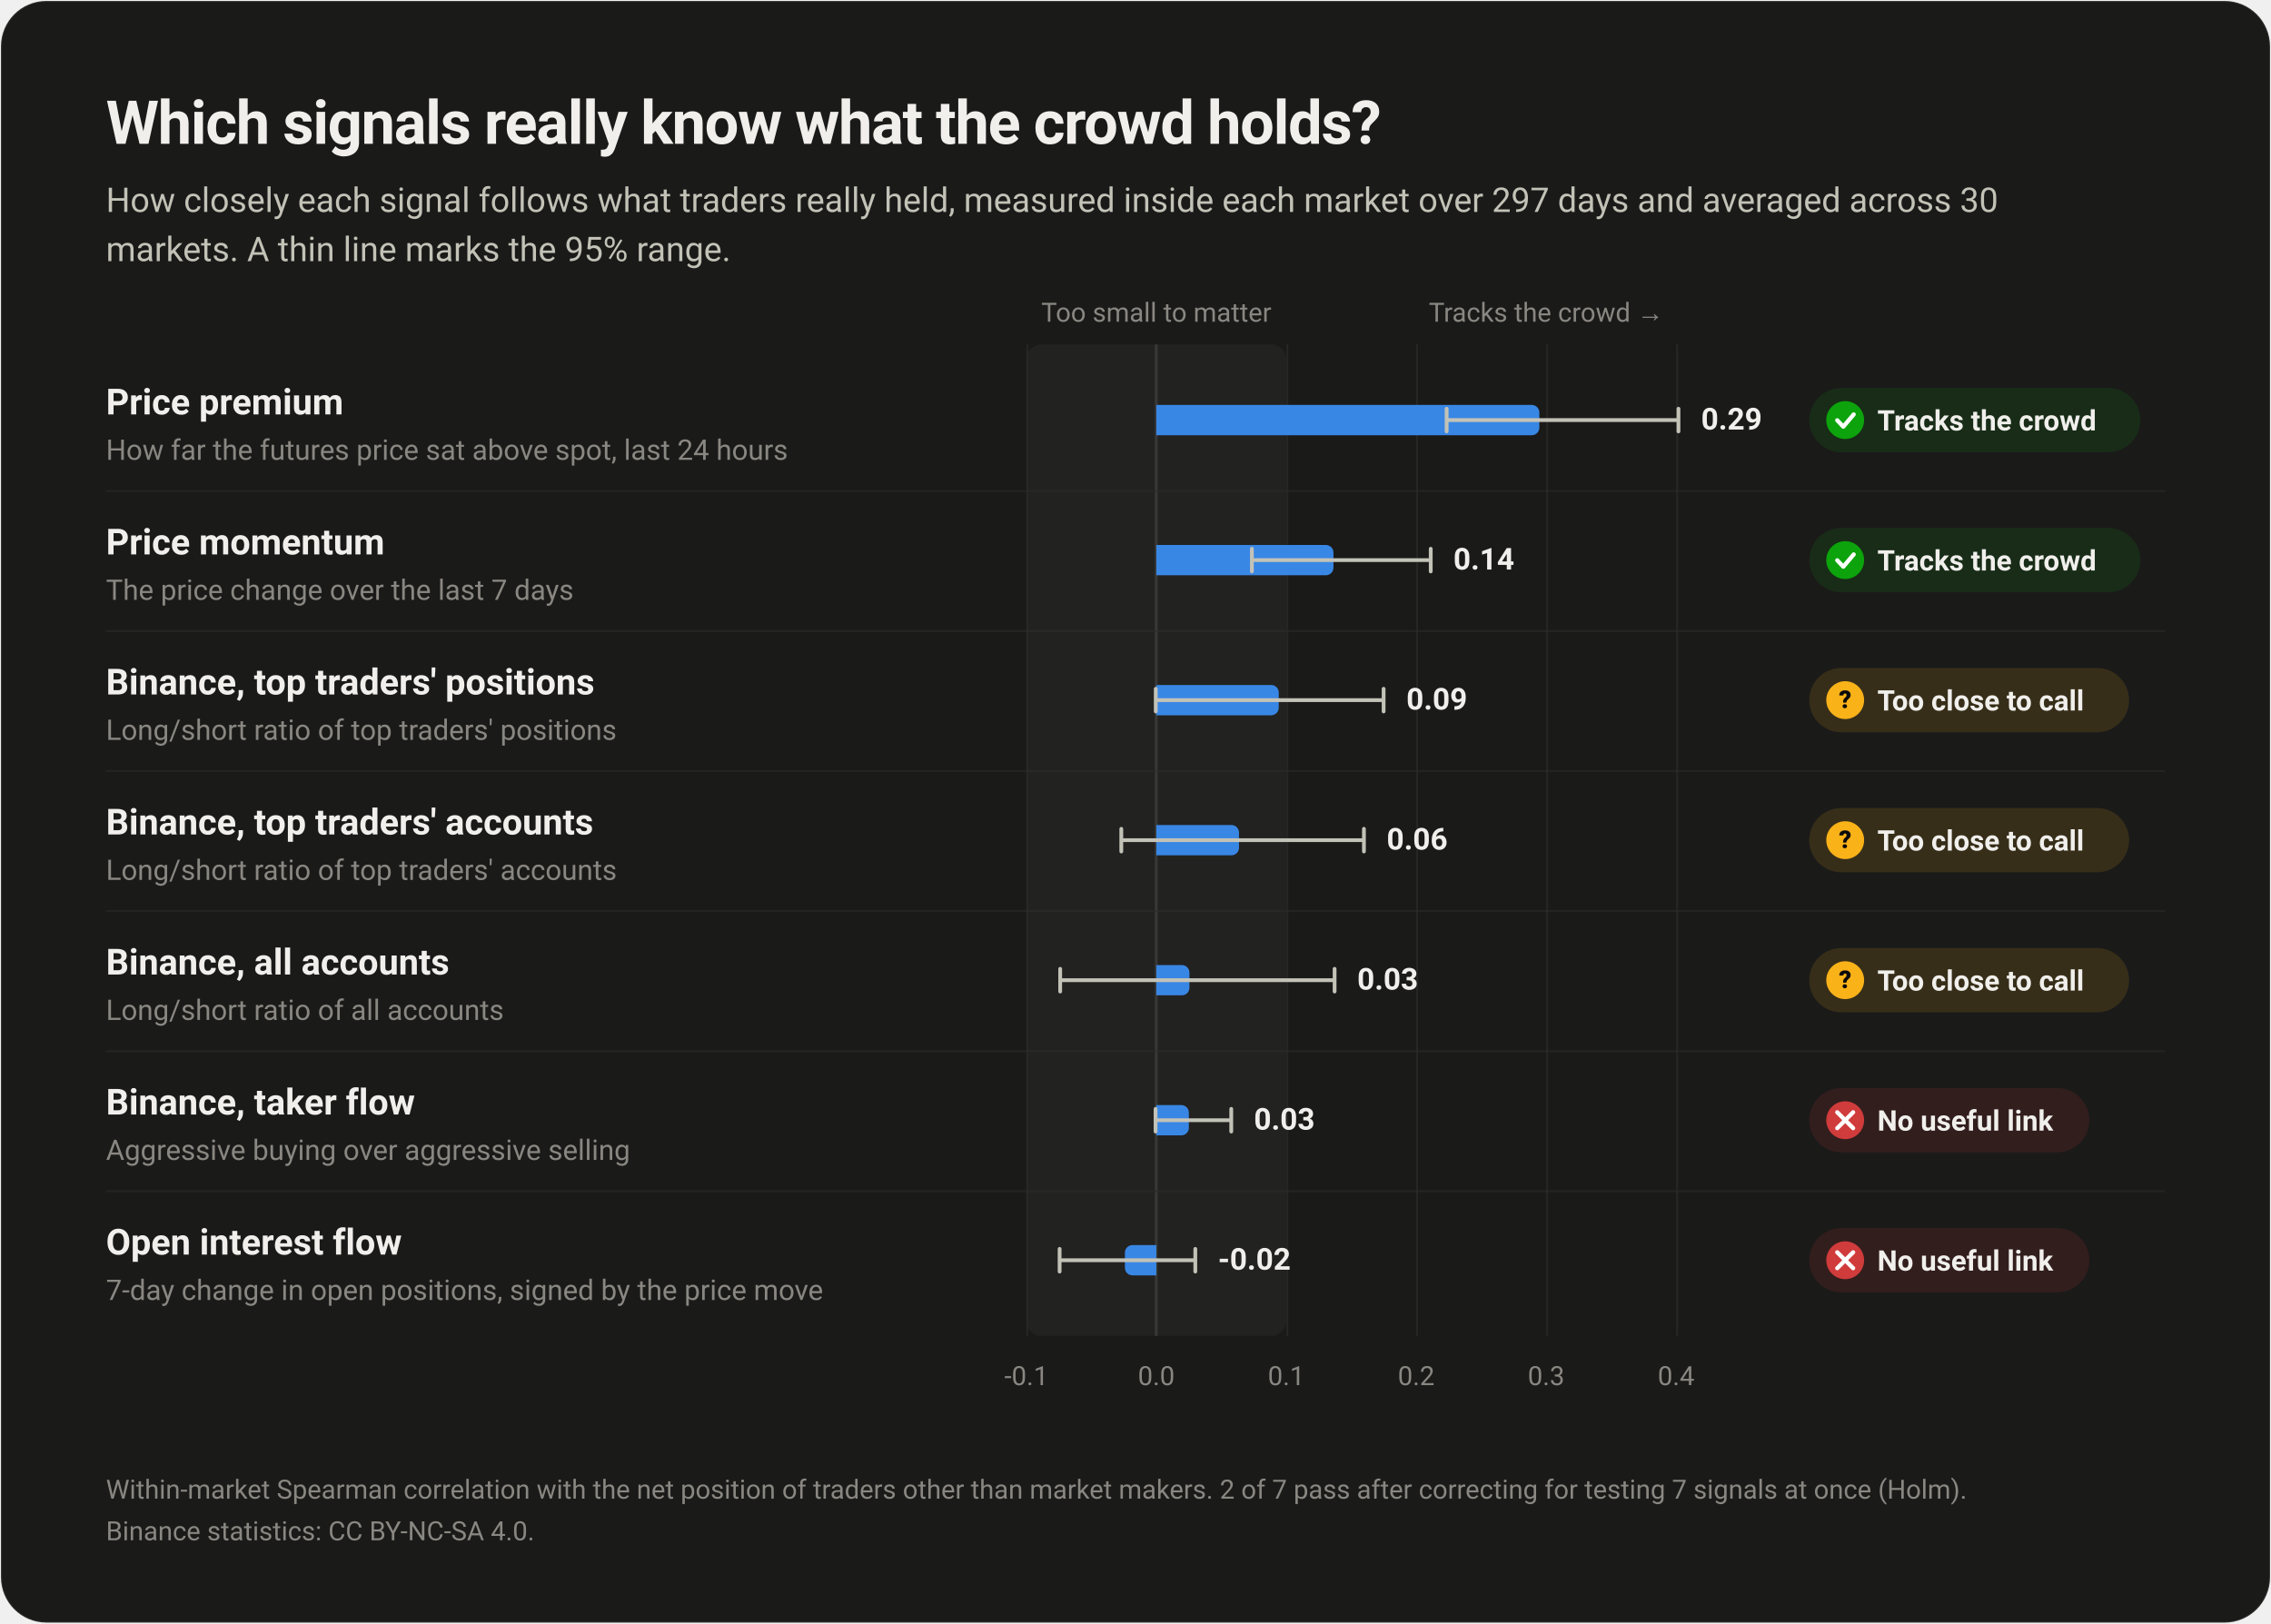
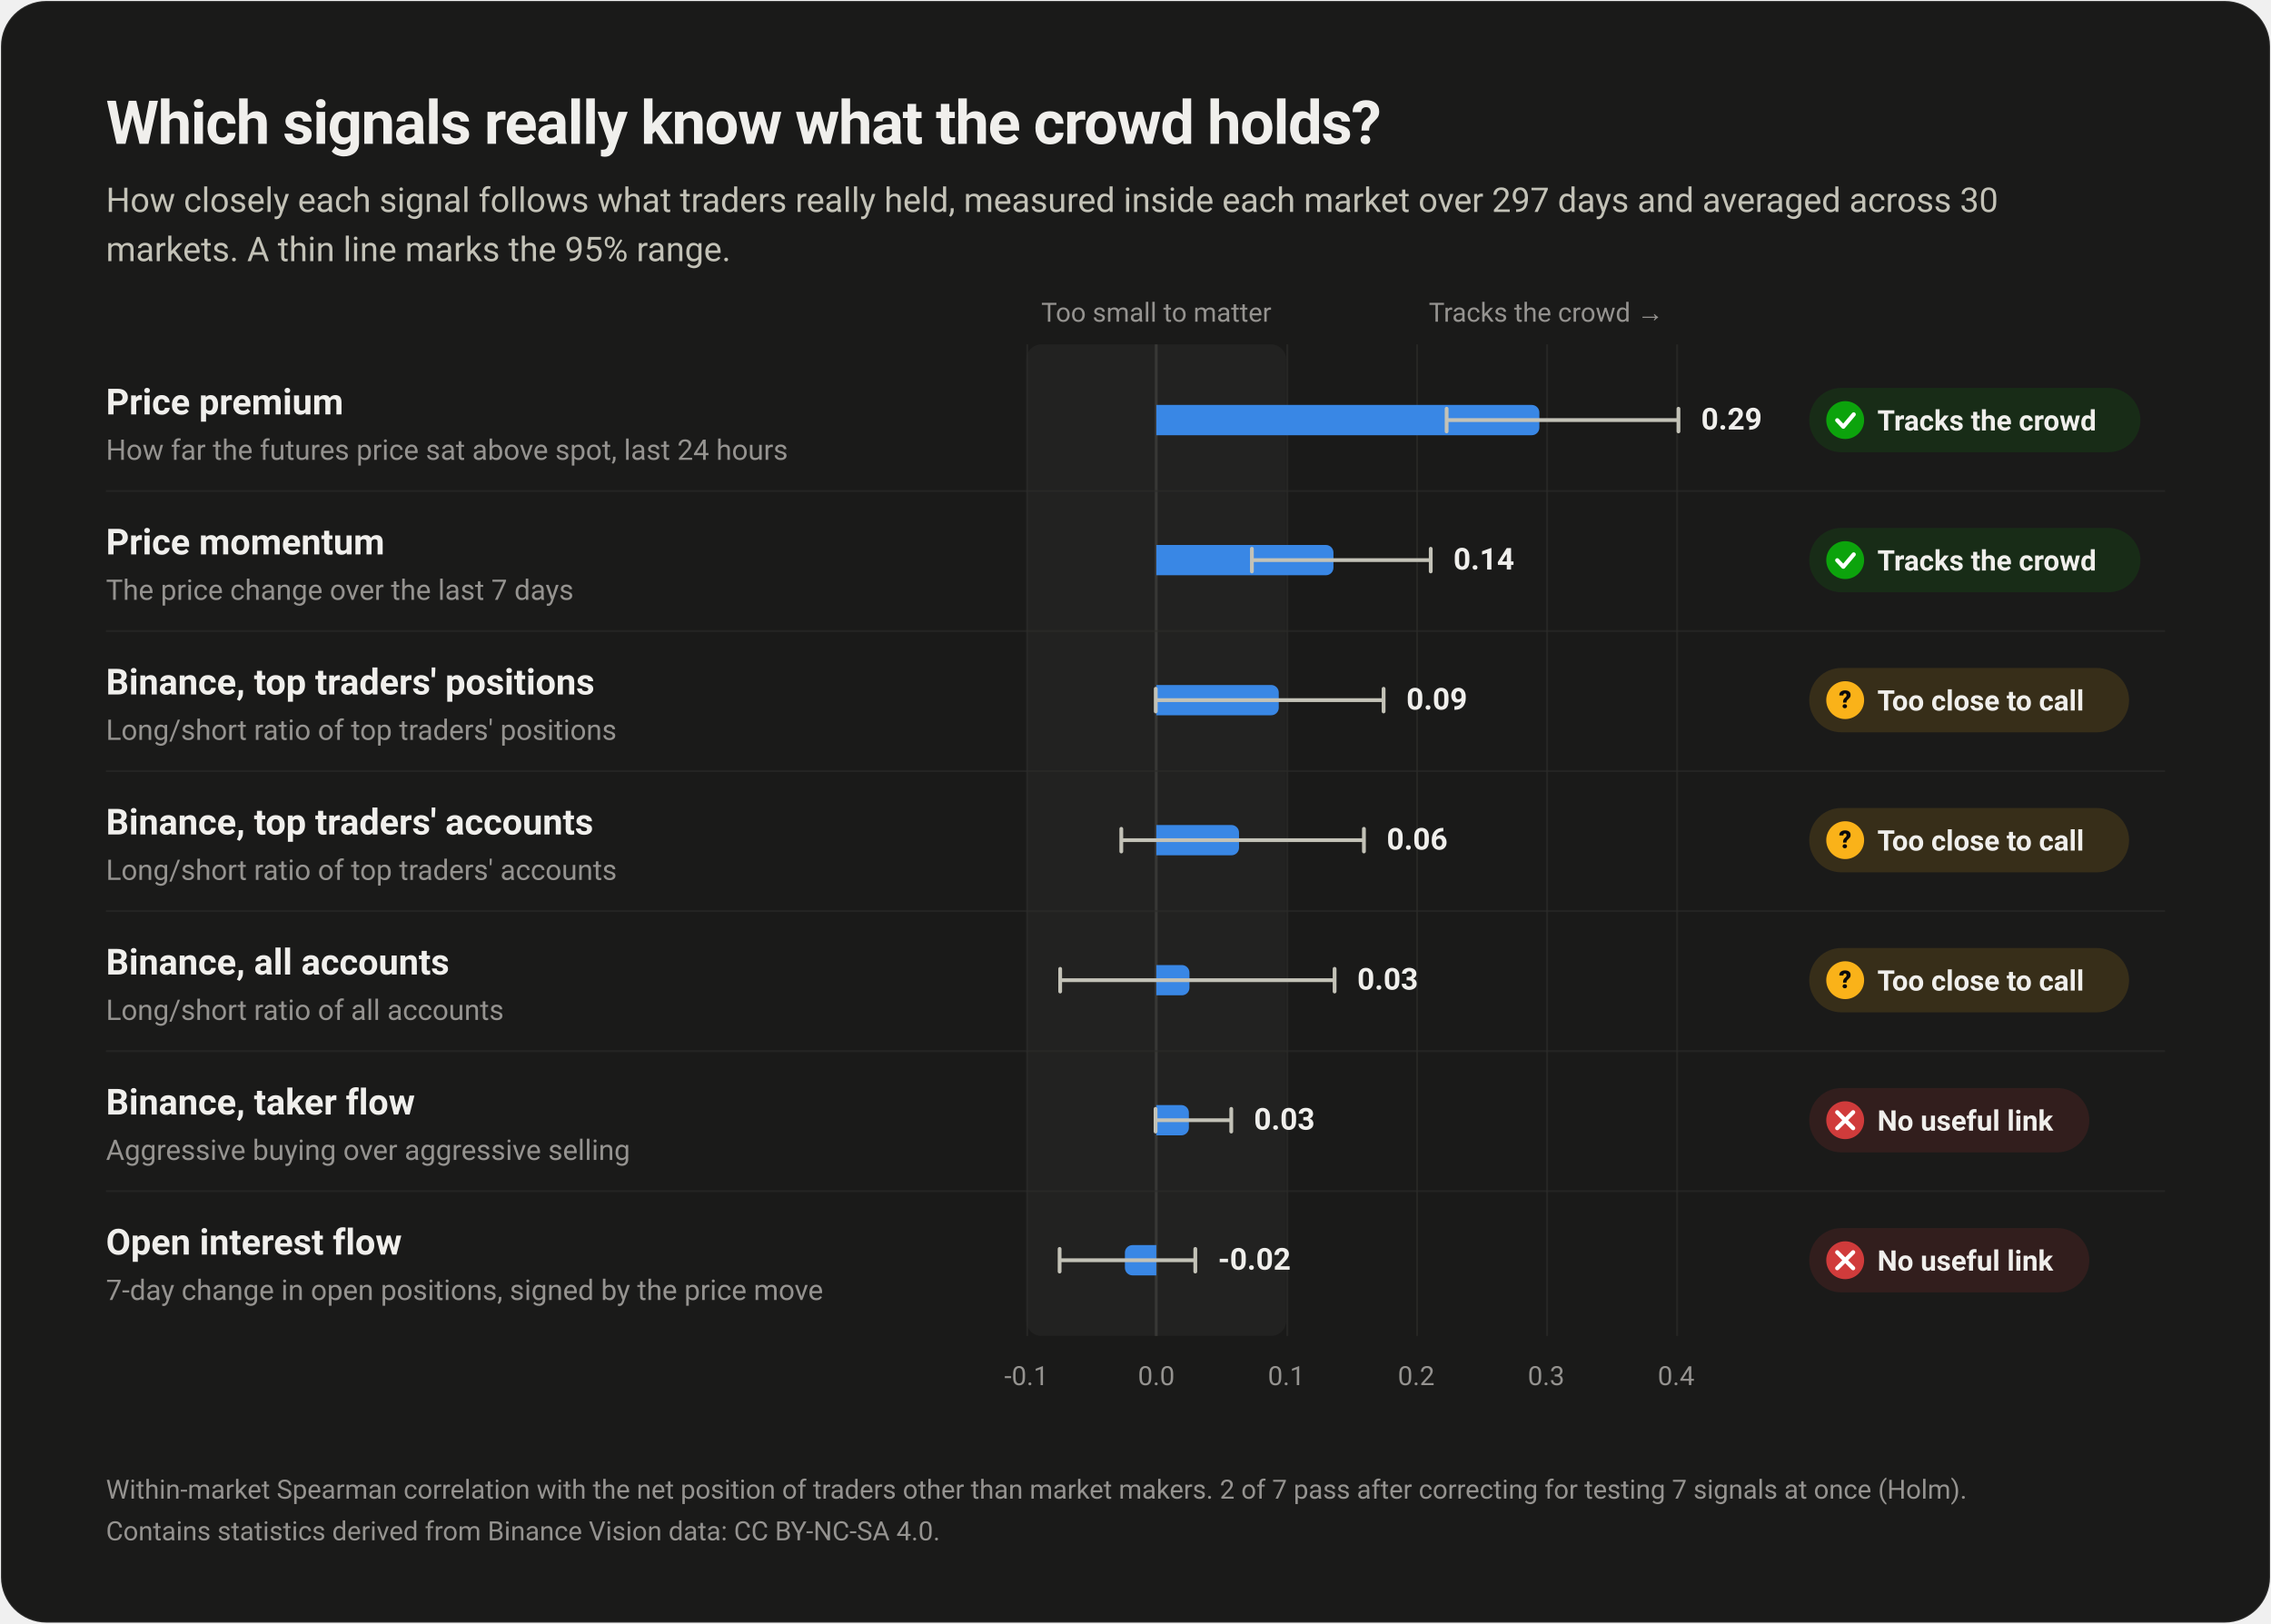
<svg xmlns="http://www.w3.org/2000/svg" width="1200" height="858" viewBox="0 0 1200 858" role="img" aria-labelledby="title desc">
-   <style>text{font-family:system-ui,-apple-system,"Segoe UI",Roboto,"Helvetica Neue",Arial,sans-serif}.fu{animation:fu .9s cubic-bezier(.22,1,.36,1) both}.fi{animation:fi .9s ease-out both}@keyframes fu{from{opacity:0;transform:translateY(12px)}to{opacity:1;transform:none}}@keyframes fi{from{opacity:0}to{opacity:1}}.d1{animation-delay:0.12s}.d2{animation-delay:0.24s}.d3{animation-delay:0.36s}.d4{animation-delay:0.48s}.d5{animation-delay:0.60s}.d6{animation-delay:0.72s}.d7{animation-delay:0.84s}.d8{animation-delay:0.96s}.d9{animation-delay:1.08s}.d10{animation-delay:1.20s}.d11{animation-delay:1.32s}.d12{animation-delay:1.44s}.d13{animation-delay:1.56s}.d14{animation-delay:1.68s}.d15{animation-delay:1.80s}.d16{animation-delay:1.92s}.d17{animation-delay:2.04s}.d18{animation-delay:2.16s}.d19{animation-delay:2.28s}.d20{animation-delay:2.40s}.d21{animation-delay:2.52s}.d22{animation-delay:2.64s}.d23{animation-delay:2.76s}.d24{animation-delay:2.88s}.grow{transform-box:fill-box;animation:grow 1s cubic-bezier(.22,1,.36,1) both}@keyframes grow{from{transform:scaleX(0)}to{transform:scaleX(1)}}@media (prefers-reduced-motion:reduce){*{animation:none!important}}</style>
+   <style>text{font-family:system-ui,-apple-system,"Segoe UI",Roboto,"Helvetica Neue",Arial,sans-serif}.fu{animation:fu .9s cubic-bezier(.22,1,.36,1) both}.fi{animation:fi .9s ease-out both}@keyframes fu{from{opacity:0;transform:translateY(12px)}to{opacity:1;transform:none}}@keyframes fi{from{opacity:0}to{opacity:1}}.grow{transform-box:fill-box;animation:grow 1s cubic-bezier(.22,1,.36,1) both}@keyframes grow{from{transform:scaleX(0)}to{transform:scaleX(1)}}.d1{animation-delay:0.12s}.d2{animation-delay:0.24s}.d3{animation-delay:0.36s}.d4{animation-delay:0.48s}.d5{animation-delay:0.60s}.d6{animation-delay:0.72s}.d7{animation-delay:0.84s}.d8{animation-delay:0.96s}.d9{animation-delay:1.08s}.d10{animation-delay:1.20s}.d11{animation-delay:1.32s}.d12{animation-delay:1.44s}.d13{animation-delay:1.56s}.d14{animation-delay:1.68s}.d15{animation-delay:1.80s}.d16{animation-delay:1.92s}.d17{animation-delay:2.04s}.d18{animation-delay:2.16s}.d19{animation-delay:2.28s}.d20{animation-delay:2.40s}.d21{animation-delay:2.52s}.d22{animation-delay:2.64s}.d23{animation-delay:2.76s}.d24{animation-delay:2.88s}@media (prefers-reduced-motion:reduce){*{animation:none!important}}</style>
  <rect x=".5" y=".5" width="1199" height="857" rx="24" fill="#1a1a19" stroke="rgba(255,255,255,0.10)" />
  <text x="56" y="76" font-size="32" fill="#f0efec" font-weight="750" letter-spacing="-0.6" class="fu d1">Which signals really know what the crowd holds?</text>
  <text x="56" y="112" font-size="18" fill="#c3c2b7" class="fu d2">How closely each signal follows what traders really held, measured inside each market over 297 days and averaged across 30</text>
  <text x="56" y="138" font-size="18" fill="#c3c2b7" class="fu d2">markets. A thin line marks the 95% range.</text>
  <g class="fi d2">
    <rect x="542.3" y="182" width="137.3" height="524" rx="8" fill="#222221" />
    <rect x="542.3" y="182" width="1" height="524" fill="#2c2c2a" fill-opacity="0.7" />
-     <text x="542.333" y="732" font-size="14" fill="#898781" text-anchor="middle">-0.1</text>
-     <text x="611" y="732" font-size="14" fill="#898781" text-anchor="middle">0.0</text>
+     <text x="542.333" y="732" font-size="14" fill="#959390" text-anchor="middle">-0.1</text>
+     <text x="611" y="732" font-size="14" fill="#959390" text-anchor="middle">0.0</text>
    <rect x="679.7" y="182" width="1" height="524" fill="#2c2c2a" fill-opacity="0.7" />
-     <text x="679.667" y="732" font-size="14" fill="#898781" text-anchor="middle">0.1</text>
+     <text x="679.667" y="732" font-size="14" fill="#959390" text-anchor="middle">0.1</text>
    <rect x="748.3" y="182" width="1" height="524" fill="#2c2c2a" fill-opacity="0.7" />
-     <text x="748.333" y="732" font-size="14" fill="#898781" text-anchor="middle">0.2</text>
+     <text x="748.333" y="732" font-size="14" fill="#959390" text-anchor="middle">0.2</text>
    <rect x="817.0" y="182" width="1" height="524" fill="#2c2c2a" fill-opacity="0.7" />
-     <text x="817" y="732" font-size="14" fill="#898781" text-anchor="middle">0.3</text>
+     <text x="817" y="732" font-size="14" fill="#959390" text-anchor="middle">0.3</text>
    <rect x="885.7" y="182" width="1" height="524" fill="#2c2c2a" fill-opacity="0.7" />
-     <text x="885.667" y="732" font-size="14" fill="#898781" text-anchor="middle">0.4</text>
+     <text x="885.667" y="732" font-size="14" fill="#959390" text-anchor="middle">0.4</text>
    <rect x="610.2" y="182" width="1.5" height="524" fill="#383835" />
-     <text x="611" y="170" font-size="14" fill="#898781" text-anchor="middle">Too small to matter</text>
-     <text x="817" y="170" font-size="14" fill="#898781" text-anchor="middle">Tracks the crowd →</text>
+     <text x="611" y="170" font-size="14" fill="#959390" text-anchor="middle">Too small to matter</text>
+     <text x="817" y="170" font-size="14" fill="#959390" text-anchor="middle">Tracks the crowd →</text>
  </g>
  <text x="56" y="219" font-size="19" fill="#f0efec" font-weight="650" class="fu d3">Price premium</text>
-   <text x="56" y="243" font-size="15" fill="#898781" class="fu d3">How far the futures price sat above spot, last 24 hours</text>
+   <text x="56" y="243" font-size="15" fill="#959390" class="fu d3">How far the futures price sat above spot, last 24 hours</text>
  <path class="grow d5" style="transform-origin:left center" fill="#3987e5" d="M611.0 214.0h198.4a4 4 0 0 1 4 4v8a4 4 0 0 1 -4 4h-198.4z" />
  <g class="fi d9" fill="#c3c2b7">
    <rect x="764.4" y="221" width="122.5" height="2" rx="1" />
    <rect x="763.4" y="215" width="2" height="14" rx="1" />
    <rect x="885.9" y="215" width="2" height="14" rx="1" />
  </g>
-   <text x="898.881" y="227" font-size="16" fill="#f0efec" font-weight="650" class="fi d9" font-variant-numeric="tabular-nums">0.29</text>
+   <text x="898.881" y="227" font-size="16" fill="#f0efec" font-weight="650" class="fi d9">0.29</text>
  <g class="fu d10">
    <rect x="956" y="205" width="175" height="34" rx="17" fill="#0ca30c" fill-opacity="0.13" />
    <circle cx="975" cy="222" r="10" fill="#0ca30c" />
    <path d="M970.8 222.1l3.2 3.4 5.5 -6.5" fill="none" stroke="#fff" stroke-width="2.2" stroke-linecap="round" stroke-linejoin="round" />
    <text x="992" y="227.5" font-size="15" fill="#f0efec" font-weight="650">Tracks the crowd</text>
  </g>
  <rect x="56" y="259" width="1088" height="1" fill="#2c2c2a" fill-opacity="0.6" />
  <text x="56" y="293" font-size="19" fill="#f0efec" font-weight="650" class="fu d4">Price momentum</text>
-   <text x="56" y="317" font-size="15" fill="#898781" class="fu d4">The price change over the last 7 days</text>
+   <text x="56" y="317" font-size="15" fill="#959390" class="fu d4">The price change over the last 7 days</text>
  <path class="grow d6" style="transform-origin:left center" fill="#3987e5" d="M611.0 288.0h89.6a4 4 0 0 1 4 4v8a4 4 0 0 1 -4 4h-89.6z" />
  <g class="fi d10" fill="#c3c2b7">
    <rect x="661.5" y="295" width="94.5" height="2" rx="1" />
    <rect x="660.5" y="289" width="2" height="14" rx="1" />
    <rect x="755.0" y="289" width="2" height="14" rx="1" />
  </g>
-   <text x="767.969" y="301" font-size="16" fill="#f0efec" font-weight="650" class="fi d10" font-variant-numeric="tabular-nums">0.14</text>
+   <text x="767.969" y="301" font-size="16" fill="#f0efec" font-weight="650" class="fi d10">0.14</text>
  <g class="fu d11">
    <rect x="956" y="279" width="175" height="34" rx="17" fill="#0ca30c" fill-opacity="0.13" />
    <circle cx="975" cy="296" r="10" fill="#0ca30c" />
    <path d="M970.8 296.1l3.2 3.4 5.5 -6.5" fill="none" stroke="#fff" stroke-width="2.2" stroke-linecap="round" stroke-linejoin="round" />
    <text x="992" y="301.5" font-size="15" fill="#f0efec" font-weight="650">Tracks the crowd</text>
  </g>
  <rect x="56" y="333" width="1088" height="1" fill="#2c2c2a" fill-opacity="0.6" />
  <text x="56" y="367" font-size="19" fill="#f0efec" font-weight="650" class="fu d5">Binance, top traders' positions</text>
-   <text x="56" y="391" font-size="15" fill="#898781" class="fu d5">Long/short ratio of top traders' positions</text>
+   <text x="56" y="391" font-size="15" fill="#959390" class="fu d5">Long/short ratio of top traders' positions</text>
  <path class="grow d7" style="transform-origin:left center" fill="#3987e5" d="M611.0 362.0h60.7a4 4 0 0 1 4 4v8a4 4 0 0 1 -4 4h-60.7z" />
  <g class="fi d11" fill="#c3c2b7">
    <rect x="610.7" y="369" width="120.4" height="2" rx="1" />
    <rect x="609.7" y="363" width="2" height="14" rx="1" />
    <rect x="730.1" y="363" width="2" height="14" rx="1" />
  </g>
-   <text x="743.121" y="375" font-size="16" fill="#f0efec" font-weight="650" class="fi d11" font-variant-numeric="tabular-nums">0.09</text>
+   <text x="743.121" y="375" font-size="16" fill="#f0efec" font-weight="650" class="fi d11">0.09</text>
  <g class="fu d12">
    <rect x="956" y="353" width="169" height="34" rx="17" fill="#fab219" fill-opacity="0.13" />
    <circle cx="975" cy="370" r="10" fill="#fab219" />
    <text x="975" y="374.2" font-size="13.0" font-weight="800" text-anchor="middle" fill="#0b0b0b">?</text>
    <text x="992" y="375.5" font-size="15" fill="#f0efec" font-weight="650">Too close to call</text>
  </g>
  <rect x="56" y="407" width="1088" height="1" fill="#2c2c2a" fill-opacity="0.6" />
  <text x="56" y="441" font-size="19" fill="#f0efec" font-weight="650" class="fu d6">Binance, top traders' accounts</text>
-   <text x="56" y="465" font-size="15" fill="#898781" class="fu d6">Long/short ratio of top traders' accounts</text>
+   <text x="56" y="465" font-size="15" fill="#959390" class="fu d6">Long/short ratio of top traders' accounts</text>
  <path class="grow d8" style="transform-origin:left center" fill="#3987e5" d="M611.0 436.0h39.7a4 4 0 0 1 4 4v8a4 4 0 0 1 -4 4h-39.7z" />
  <g class="fi d12" fill="#c3c2b7">
    <rect x="592.5" y="443" width="128.3" height="2" rx="1" />
    <rect x="591.5" y="437" width="2" height="14" rx="1" />
    <rect x="719.7" y="437" width="2" height="14" rx="1" />
  </g>
-   <text x="732.731" y="449" font-size="16" fill="#f0efec" font-weight="650" class="fi d12" font-variant-numeric="tabular-nums">0.06</text>
+   <text x="732.731" y="449" font-size="16" fill="#f0efec" font-weight="650" class="fi d12">0.06</text>
  <g class="fu d13">
    <rect x="956" y="427" width="169" height="34" rx="17" fill="#fab219" fill-opacity="0.13" />
    <circle cx="975" cy="444" r="10" fill="#fab219" />
    <text x="975" y="448.2" font-size="13.0" font-weight="800" text-anchor="middle" fill="#0b0b0b">?</text>
    <text x="992" y="449.5" font-size="15" fill="#f0efec" font-weight="650">Too close to call</text>
  </g>
  <rect x="56" y="481" width="1088" height="1" fill="#2c2c2a" fill-opacity="0.6" />
  <text x="56" y="515" font-size="19" fill="#f0efec" font-weight="650" class="fu d7">Binance, all accounts</text>
-   <text x="56" y="539" font-size="15" fill="#898781" class="fu d7">Long/short ratio of all accounts</text>
+   <text x="56" y="539" font-size="15" fill="#959390" class="fu d7">Long/short ratio of all accounts</text>
  <path class="grow d9" style="transform-origin:left center" fill="#3987e5" d="M611.0 510.0h13.5a4 4 0 0 1 4 4v8a4 4 0 0 1 -4 4h-13.5z" />
  <g class="fi d13" fill="#c3c2b7">
    <rect x="560.2" y="517" width="145.0" height="2" rx="1" />
    <rect x="559.2" y="511" width="2" height="14" rx="1" />
    <rect x="704.2" y="511" width="2" height="14" rx="1" />
  </g>
-   <text x="717.163" y="523" font-size="16" fill="#f0efec" font-weight="650" class="fi d13" font-variant-numeric="tabular-nums">0.03</text>
+   <text x="717.163" y="523" font-size="16" fill="#f0efec" font-weight="650" class="fi d13">0.03</text>
  <g class="fu d14">
    <rect x="956" y="501" width="169" height="34" rx="17" fill="#fab219" fill-opacity="0.13" />
    <circle cx="975" cy="518" r="10" fill="#fab219" />
    <text x="975" y="522.2" font-size="13.0" font-weight="800" text-anchor="middle" fill="#0b0b0b">?</text>
    <text x="992" y="523.5" font-size="15" fill="#f0efec" font-weight="650">Too close to call</text>
  </g>
  <rect x="56" y="555" width="1088" height="1" fill="#2c2c2a" fill-opacity="0.6" />
  <text x="56" y="589" font-size="19" fill="#f0efec" font-weight="650" class="fu d8">Binance, taker flow</text>
-   <text x="56" y="613" font-size="15" fill="#898781" class="fu d8">Aggressive buying over aggressive selling</text>
+   <text x="56" y="613" font-size="15" fill="#959390" class="fu d8">Aggressive buying over aggressive selling</text>
  <path class="grow d10" style="transform-origin:left center" fill="#3987e5" d="M611.0 584.0h13.2a4 4 0 0 1 4 4v8a4 4 0 0 1 -4 4h-13.2z" />
  <g class="fi d14" fill="#c3c2b7">
    <rect x="610.6" y="591" width="40.0" height="2" rx="1" />
    <rect x="609.6" y="585" width="2" height="14" rx="1" />
    <rect x="649.6" y="585" width="2" height="14" rx="1" />
  </g>
-   <text x="662.577" y="597" font-size="16" fill="#f0efec" font-weight="650" class="fi d14" font-variant-numeric="tabular-nums">0.03</text>
+   <text x="662.577" y="597" font-size="16" fill="#f0efec" font-weight="650" class="fi d14">0.03</text>
  <g class="fu d15">
    <rect x="956" y="575" width="148" height="34" rx="17" fill="#d03b3b" fill-opacity="0.13" />
    <circle cx="975" cy="592" r="10" fill="#d03b3b" />
    <path d="M970.8 587.8l8.4 8.4m0 -8.4l-8.4 8.4" fill="none" stroke="#fff" stroke-width="2.2" stroke-linecap="round" />
    <text x="992" y="597.5" font-size="15" fill="#f0efec" font-weight="650">No useful link</text>
  </g>
  <rect x="56" y="629" width="1088" height="1" fill="#2c2c2a" fill-opacity="0.6" />
  <text x="56" y="663" font-size="19" fill="#f0efec" font-weight="650" class="fu d9">Open interest flow</text>
-   <text x="56" y="687" font-size="15" fill="#898781" class="fu d9">7-day change in open positions, signed by the price move</text>
+   <text x="56" y="687" font-size="15" fill="#959390" class="fu d9">7-day change in open positions, signed by the price move</text>
  <path class="grow d11" style="transform-origin:right center" fill="#3987e5" d="M611.0 658.0h-12.6a4 4 0 0 0 -4 4v8a4 4 0 0 0 4 4h12.6z" />
  <g class="fi d15" fill="#c3c2b7">
    <rect x="559.9" y="665" width="71.7" height="2" rx="1" />
    <rect x="558.9" y="659" width="2" height="14" rx="1" />
    <rect x="630.6" y="659" width="2" height="14" rx="1" />
  </g>
-   <text x="643.618" y="671" font-size="16" fill="#f0efec" font-weight="650" class="fi d15" font-variant-numeric="tabular-nums">-0.02</text>
+   <text x="643.618" y="671" font-size="16" fill="#f0efec" font-weight="650" class="fi d15">-0.02</text>
  <g class="fu d16">
    <rect x="956" y="649" width="148" height="34" rx="17" fill="#d03b3b" fill-opacity="0.13" />
    <circle cx="975" cy="666" r="10" fill="#d03b3b" />
    <path d="M970.8 661.8l8.4 8.4m0 -8.4l-8.4 8.4" fill="none" stroke="#fff" stroke-width="2.2" stroke-linecap="round" />
    <text x="992" y="671.5" font-size="15" fill="#f0efec" font-weight="650">No useful link</text>
  </g>
-   <text x="56" y="792" font-size="14" fill="#898781" class="fi d14">Within-market Spearman correlation with the net position of traders other than market makers. 2 of 7 pass after correcting for testing 7 signals at once (Holm).</text>
-   <text x="56" y="814" font-size="14" fill="#898781" class="fi d14">Binance statistics: CC BY-NC-SA 4.0.</text>
+   <text x="56" y="792" font-size="14" fill="#959390" class="fi d14">Within-market Spearman correlation with the net position of traders other than market makers. 2 of 7 pass after correcting for testing 7 signals at once (Holm).</text>
+   <text x="56" y="814" font-size="14" fill="#959390" class="fi d14">Contains statistics derived from Binance Vision data: CC BY-NC-SA 4.0.</text>
</svg>
